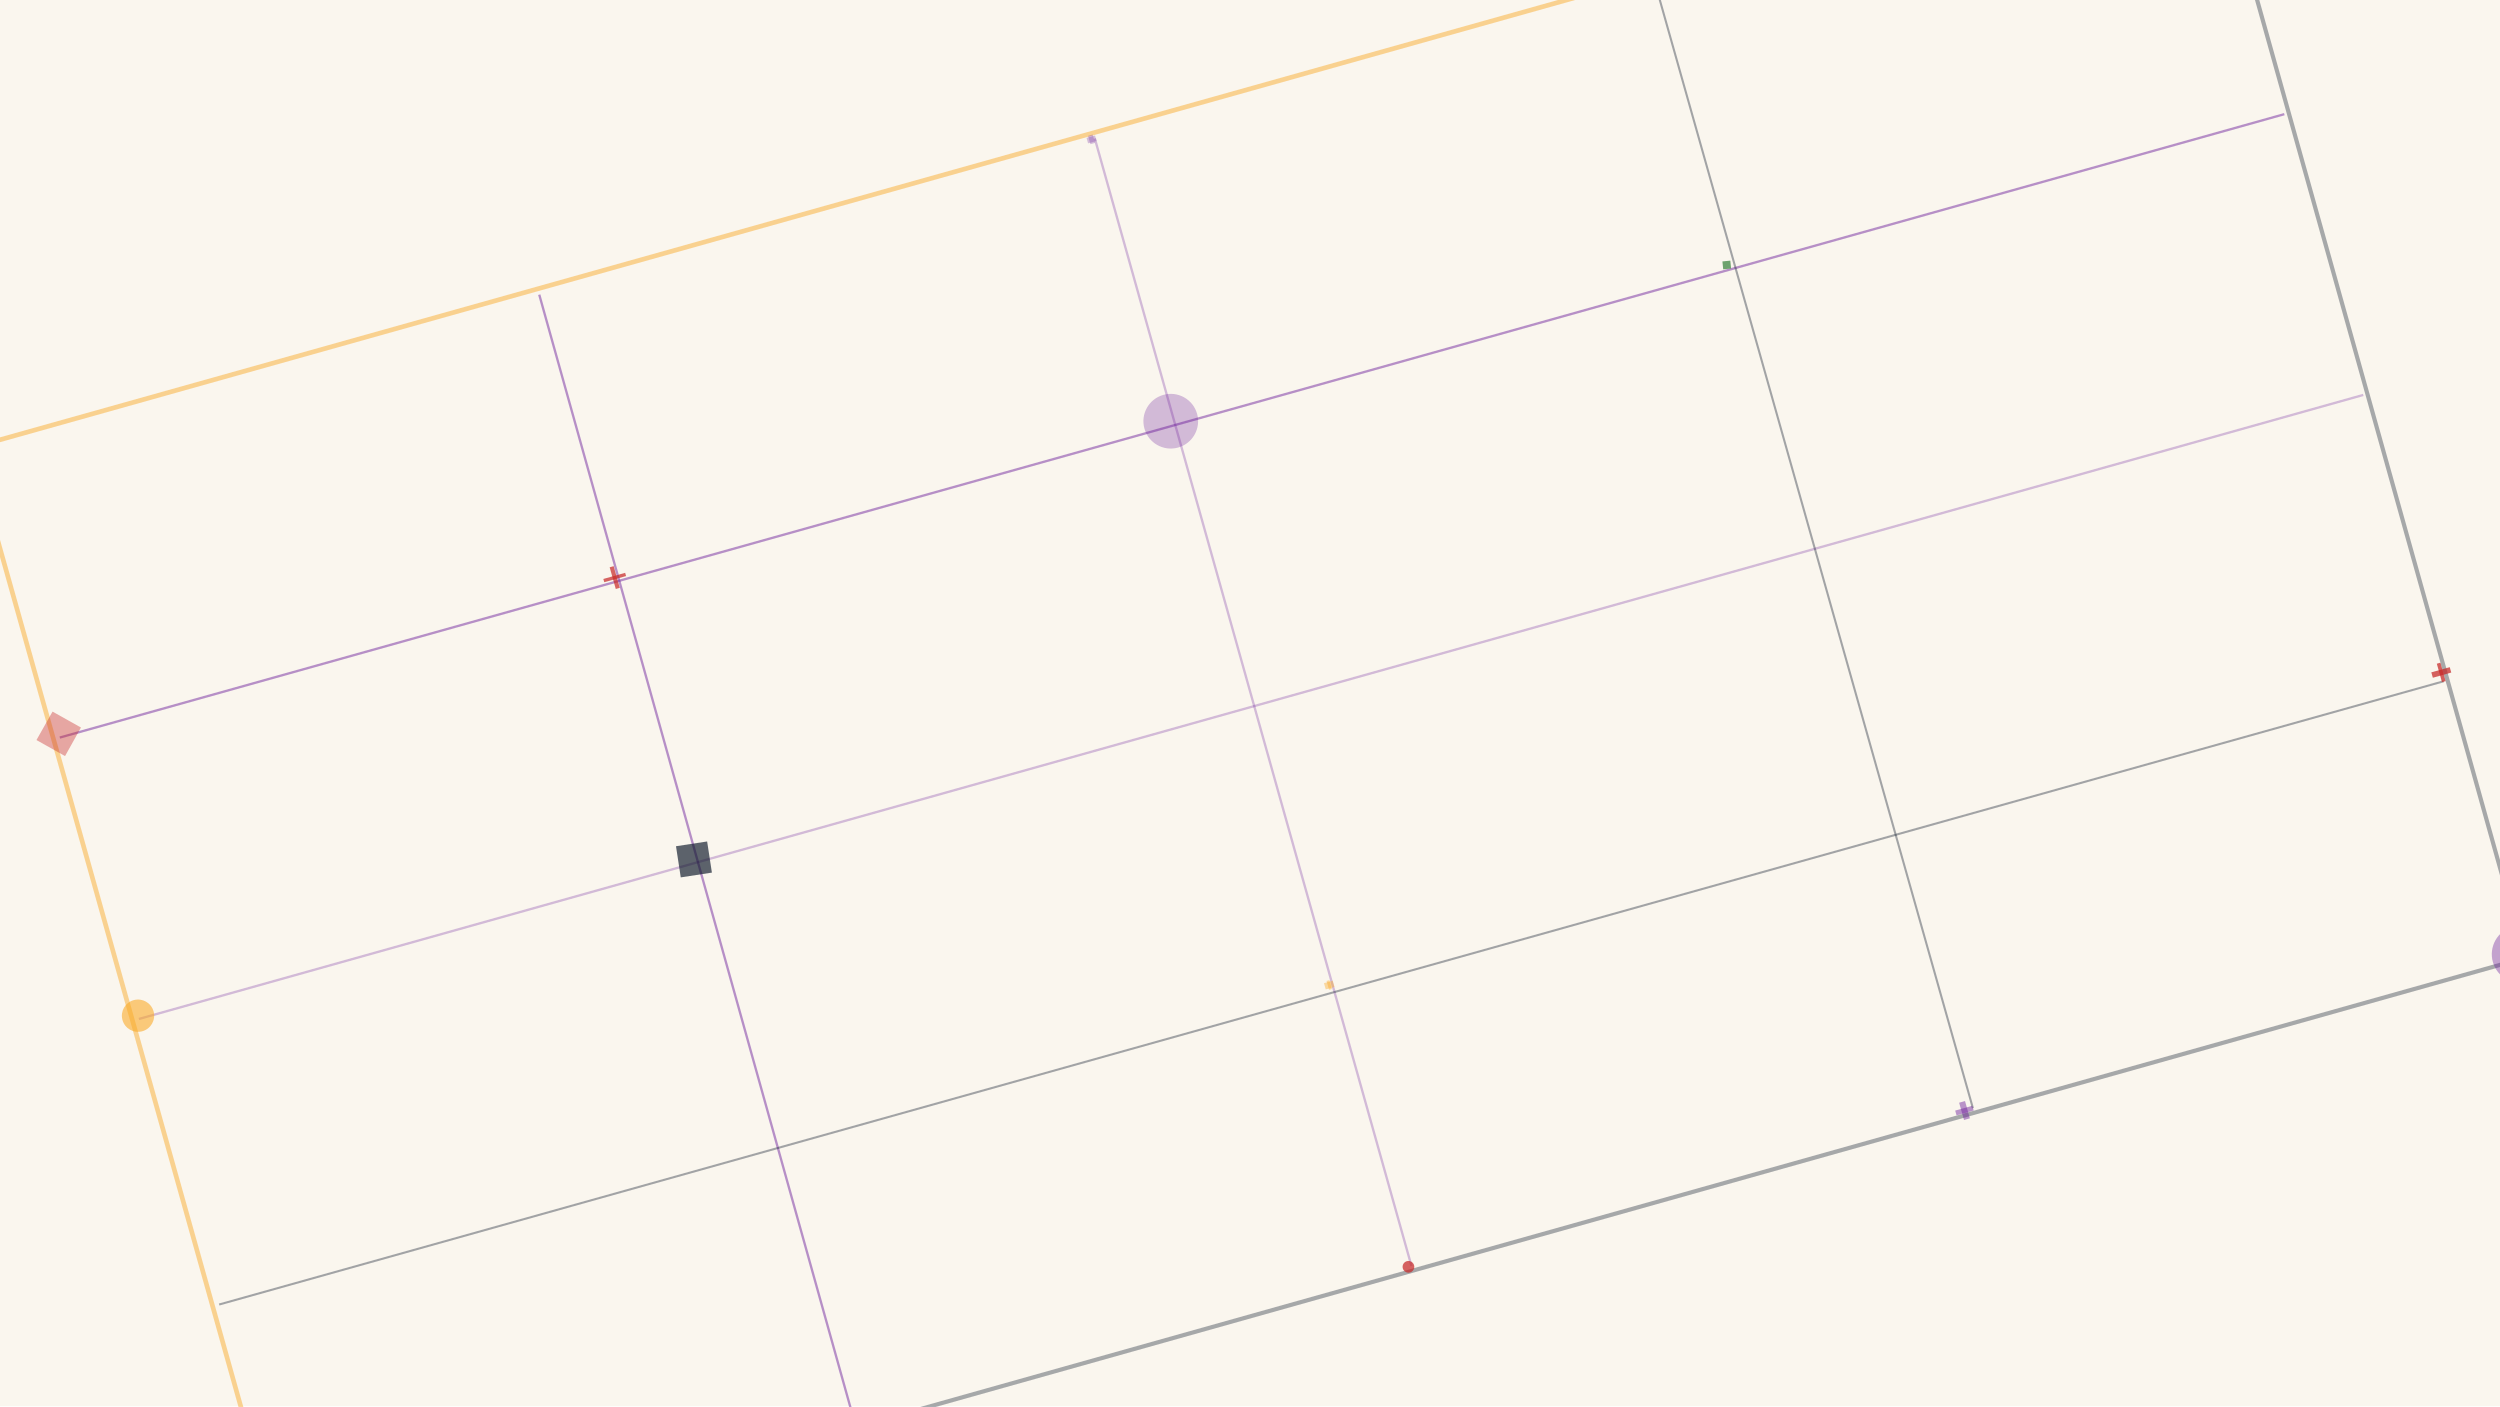
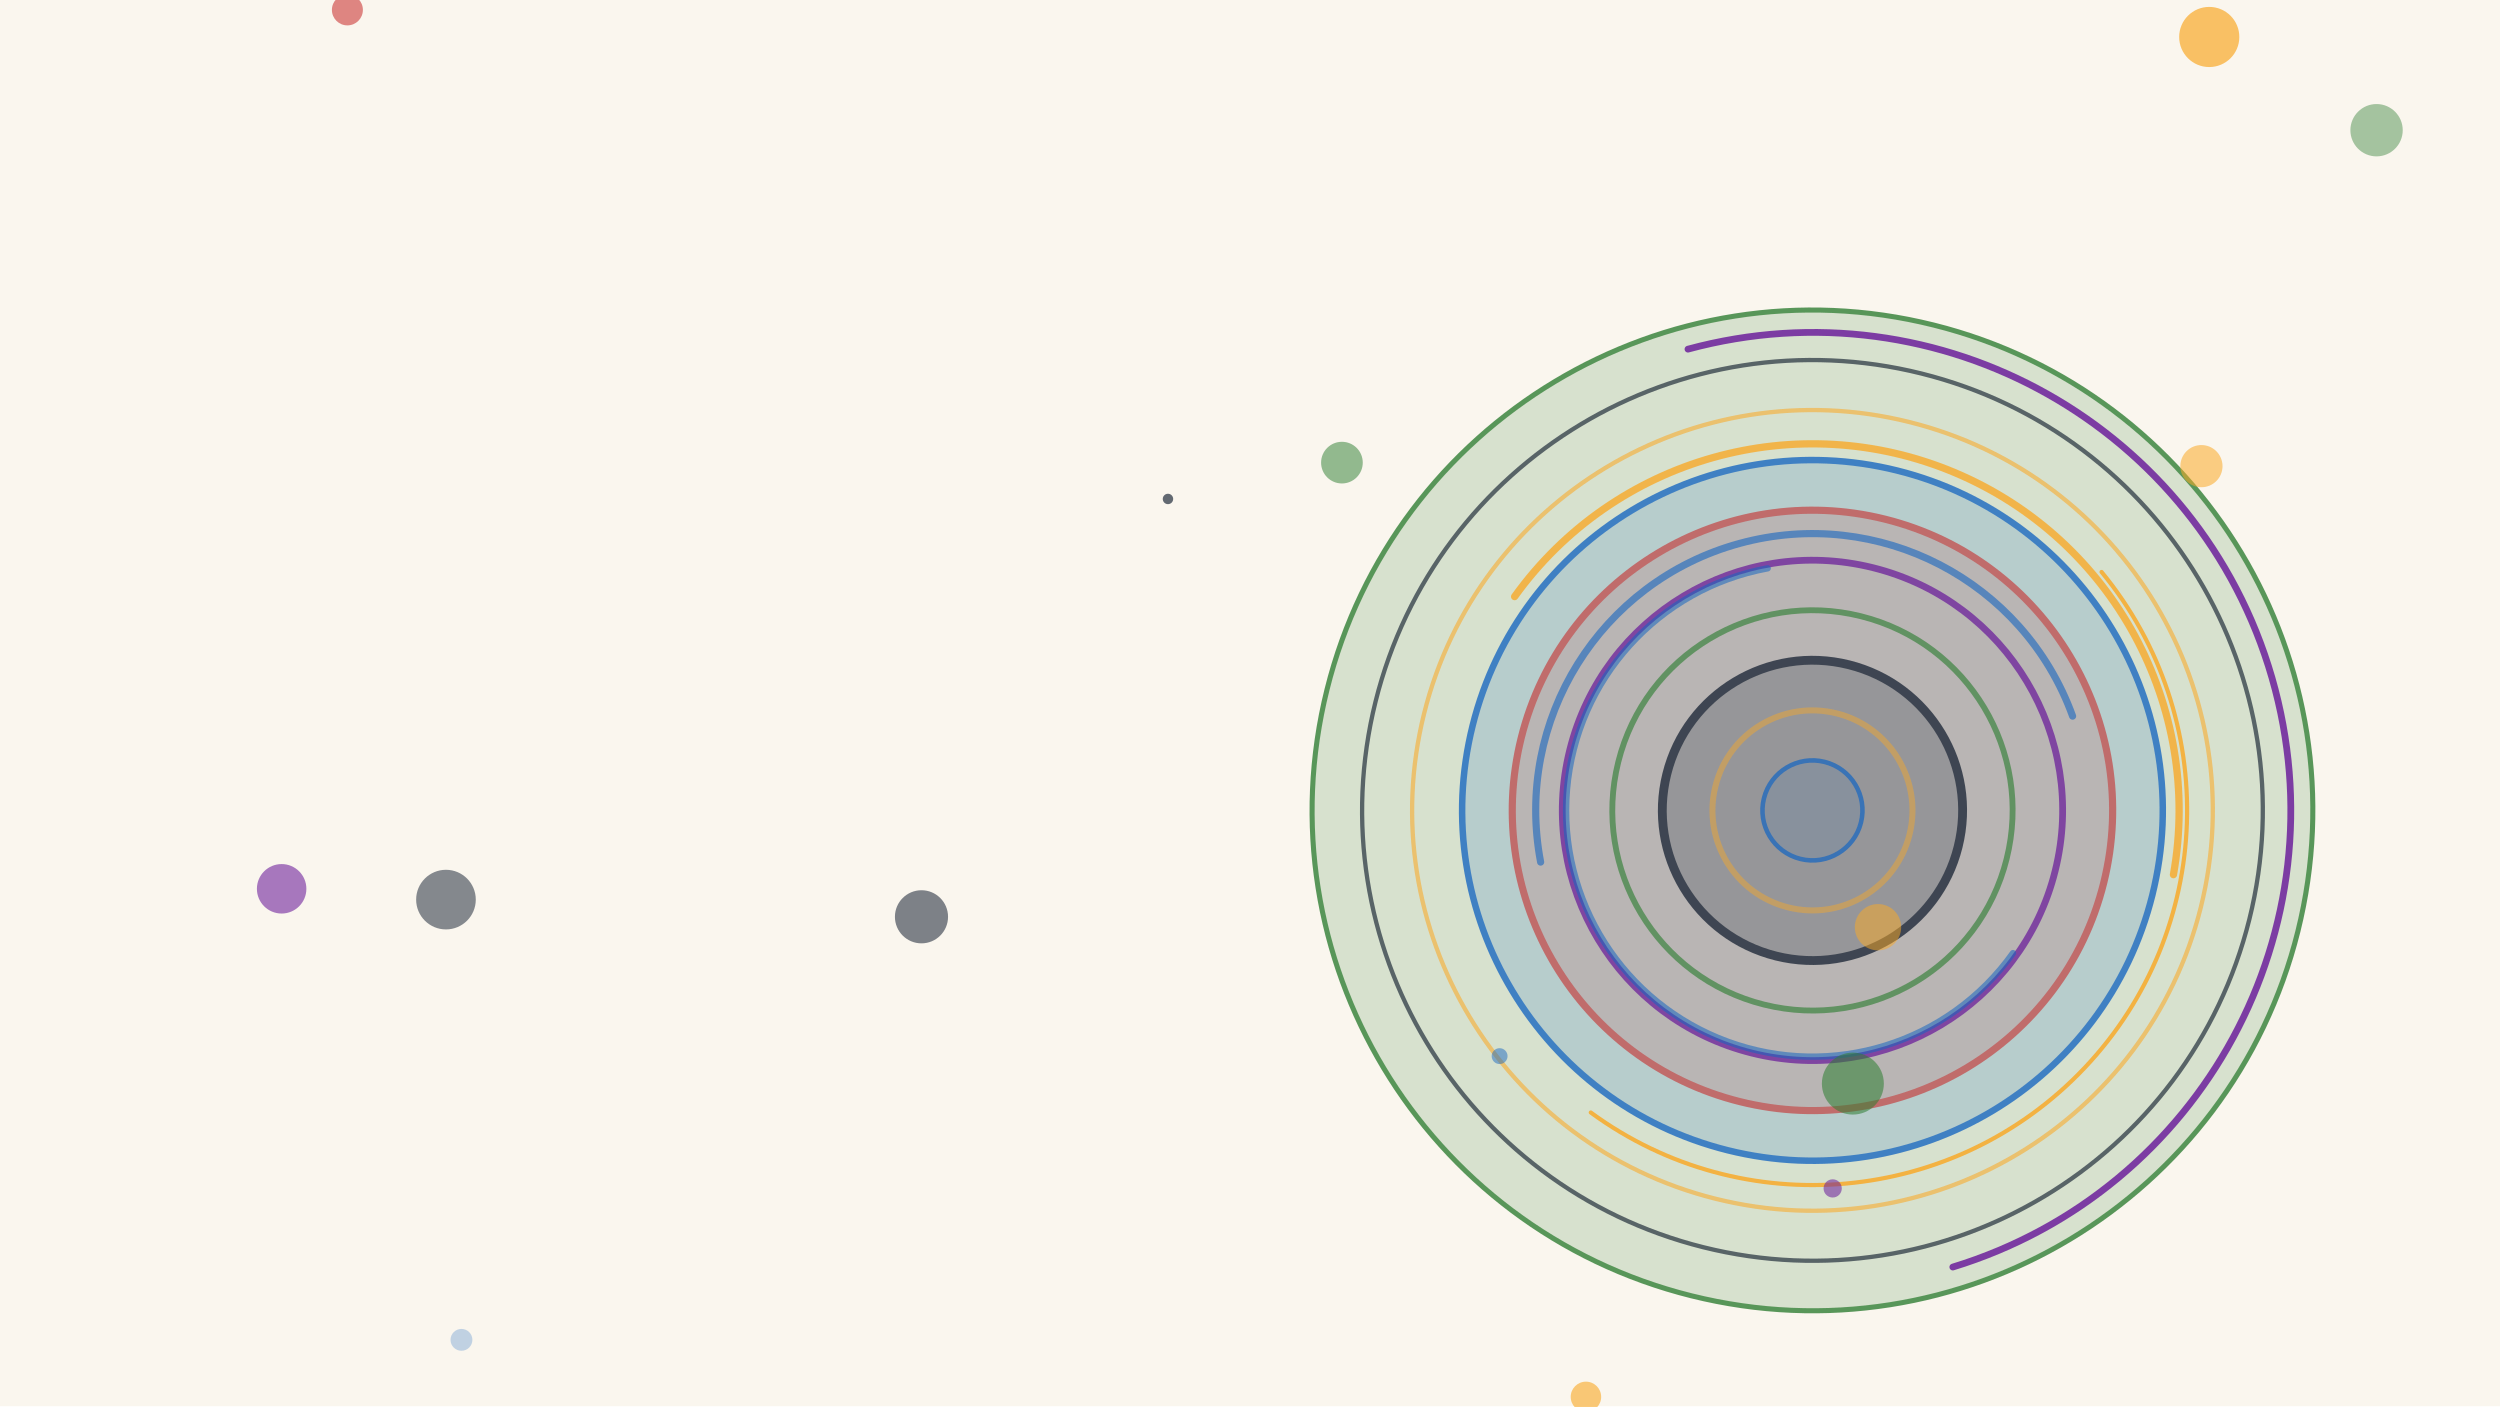
<svg xmlns="http://www.w3.org/2000/svg" viewBox="0 0 1920 1080" width="1920" height="1080">
  <rect width="1920" height="1080" fill="#FAF6EE" />
-   <g transform="rotate(-15.7 960 540)">
-     <line x1="72.869" y1="85.5" x2="1847.131" y2="86.1" stroke="#F9A825" stroke-width="3.6" opacity="0.47" />
-     <line x1="68.0" y1="90.292" x2="67.6" y2="989.708" stroke="#F9A825" stroke-width="3.6" opacity="0.47" />
-     <line x1="72.869" y1="318.1" x2="1847.131" y2="319.5" stroke="#6A1B9A" stroke-width="1.8" opacity="0.47" />
-     <line x1="519.4" y1="90.292" x2="518.2" y2="989.708" stroke="#6A1B9A" stroke-width="1.8" opacity="0.47" />
-     <line x1="72.869" y1="542.6" x2="1847.131" y2="543.5" stroke="#6A1B9A" stroke-width="1.8" opacity="0.28" />
-     <line x1="962.6" y1="90.292" x2="962.4" y2="989.708" stroke="#6A1B9A" stroke-width="1.8" opacity="0.28" />
-     <line x1="72.869" y1="770.4" x2="1847.131" y2="771.9" stroke="#0A1628" stroke-width="1.6" opacity="0.37" />
-     <line x1="1409.1" y1="90.292" x2="1410.3" y2="989.708" stroke="#0A1628" stroke-width="1.6" opacity="0.37" />
-     <line x1="72.869" y1="993.5" x2="1847.131" y2="993.3" stroke="#0A1628" stroke-width="3.2" opacity="0.35" />
-     <line x1="1850.9" y1="90.292" x2="1849.9" y2="989.708" stroke="#0A1628" stroke-width="3.2" opacity="0.35" />
-     <circle cx="72.9" cy="90.3" r="9.6" fill="#1565C0" opacity="0.58" />
-     <polygon points="72.9,297.4 90.6,315.1 72.9,332.9 55.1,315.1" fill="#C62828" opacity="0.39" />
-     <circle cx="72.9" cy="540.0" r="12.4" fill="#F9A825" opacity="0.58" />
-     <line x1="63.4" y1="989.7" x2="82.4" y2="989.7" stroke="#1565C0" stroke-width="4.6" opacity="0.44" />
-     <line x1="72.9" y1="980.2" x2="72.9" y2="999.2" stroke="#1565C0" stroke-width="3.0" opacity="0.44" />
-     <line x1="507.7" y1="315.1" x2="525.1" y2="315.1" stroke="#C62828" stroke-width="2.6" opacity="0.71" />
-     <line x1="516.4" y1="306.5" x2="516.4" y2="323.8" stroke="#C62828" stroke-width="3.2" opacity="0.71" />
-     <rect x="504.3" y="527.9" width="24.2" height="24.2" fill="#0A1628" opacity="0.66" transform="rotate(7 516.4 540.0)" />
-     <line x1="956.6" y1="90.3" x2="963.4" y2="90.3" stroke="#6A1B9A" stroke-width="4.4" opacity="0.26" />
-     <line x1="960.0" y1="86.9" x2="960.0" y2="93.6" stroke="#6A1B9A" stroke-width="3.7" opacity="0.26" />
-     <circle cx="960.0" cy="315.1" r="21.0" fill="#6A1B9A" opacity="0.28" />
-     <line x1="956.5" y1="764.9" x2="963.5" y2="764.9" stroke="#F9A825" stroke-width="5.0" opacity="0.40" />
-     <line x1="960.0" y1="761.3" x2="960.0" y2="768.4" stroke="#F9A825" stroke-width="2.3" opacity="0.40" />
-     <circle cx="960.0" cy="989.7" r="4.5" fill="#C62828" opacity="0.72" />
-     <line x1="1391.8" y1="90.3" x2="1415.3" y2="90.3" stroke="#6A1B9A" stroke-width="2.5" opacity="0.55" />
-     <line x1="1403.6" y1="78.6" x2="1403.6" y2="102.0" stroke="#6A1B9A" stroke-width="4.3" opacity="0.55" />
-     <rect x="1400.5" y="312.1" width="6.1" height="6.1" fill="#2E7D32" opacity="0.68" transform="rotate(10 1403.6 315.1)" />
-     <line x1="1396.7" y1="989.7" x2="1410.4" y2="989.7" stroke="#6A1B9A" stroke-width="3.8" opacity="0.45" />
-     <line x1="1403.6" y1="982.8" x2="1403.6" y2="996.6" stroke="#6A1B9A" stroke-width="4.7" opacity="0.45" />
-     <line x1="1839.8" y1="764.9" x2="1854.5" y2="764.9" stroke="#C62828" stroke-width="4.3" opacity="0.73" />
-     <line x1="1847.1" y1="757.5" x2="1847.1" y2="772.2" stroke="#C62828" stroke-width="2.9" opacity="0.73" />
-     <circle cx="1847.1" cy="989.7" r="22.0" fill="#6A1B9A" opacity="0.38" />
+   <g transform="rotate(104 1392 622)">
+     <circle cx="1392.385" cy="621.934" r="384.2" fill="#2E7D32" fill-opacity="0.22" stroke="#2E7D32" stroke-width="3.9" opacity="0.79" />
+     <circle cx="1392.385" cy="621.934" r="345.8" fill="none" fill-opacity="0.00" stroke="#0A1628" stroke-width="3.3" opacity="0.62" />
+     <circle cx="1392.385" cy="621.934" r="307.4" fill="none" fill-opacity="0.00" stroke="#F9A825" stroke-width="3.3" opacity="0.57" />
+     <circle cx="1392.385" cy="621.934" r="269.0" fill="#1565C0" fill-opacity="0.21" stroke="#1565C0" stroke-width="5.0" opacity="0.78" />
+     <circle cx="1392.385" cy="621.934" r="230.5" fill="#C62828" fill-opacity="0.24" stroke="#C62828" stroke-width="5.5" opacity="0.59" />
+     <circle cx="1392.385" cy="621.934" r="192.1" fill="none" fill-opacity="0.00" stroke="#6A1B9A" stroke-width="5.2" opacity="0.73" />
+     <circle cx="1392.385" cy="621.934" r="153.7" fill="none" fill-opacity="0.00" stroke="#2E7D32" stroke-width="4.5" opacity="0.63" />
+     <circle cx="1392.385" cy="621.934" r="115.3" fill="#0A1628" fill-opacity="0.28" stroke="#0A1628" stroke-width="6.8" opacity="0.70" />
+     <circle cx="1392.385" cy="621.934" r="76.8" fill="none" fill-opacity="0.00" stroke="#F9A825" stroke-width="4.6" opacity="0.45" />
+     <circle cx="1392.385" cy="621.934" r="38.4" fill="#1565C0" fill-opacity="0.15" stroke="#1565C0" stroke-width="3.5" opacity="0.72" />
+     <path d="M 1481.4 814.9 A 212.5 212.5 0 0 1 1273.8 445.6" fill="none" stroke="#1565C0" stroke-width="5.5" opacity="0.60" stroke-linecap="round" />
+     <path d="M 1161.0 450.8 A 287.8 287.8 0 0 1 1658.7 731.0" fill="none" stroke="#F9A825" stroke-width="3.2" opacity="0.83" stroke-linecap="round" />
+     <path d="M 1461.5 446.0 A 189.1 189.1 0 1 1 1220.3 700.3" fill="none" stroke="#1565C0" stroke-width="4.9" opacity="0.54" stroke-linecap="round" />
+     <path d="M 1071.8 800.4 A 366.9 366.9 0 0 1 1706.6 432.5" fill="none" stroke="#6A1B9A" stroke-width="5.2" opacity="0.83" stroke-linecap="round" />
+     <path d="M 1288.4 883.6 A 281.6 281.6 0 0 1 1373.2 341.0" fill="none" stroke="#F9A825" stroke-width="5.6" opacity="0.78" stroke-linecap="round" />
  </g>
+   <circle cx="342.5" cy="690.9" r="22.9" fill="#0A1628" opacity="0.49" />
+   <circle cx="1151.7" cy="811.1" r="6.1" fill="#1565C0" opacity="0.48" />
+   <circle cx="1442.3" cy="712.1" r="17.8" fill="#F9A825" opacity="0.51" />
+   <circle cx="1423.0" cy="832.2" r="23.8" fill="#2E7D32" opacity="0.55" />
+   <circle cx="266.8" cy="7.6" r="11.9" fill="#C62828" opacity="0.55" />
+   <circle cx="216.3" cy="682.6" r="19.0" fill="#6A1B9A" opacity="0.58" />
+   <circle cx="707.7" cy="704.1" r="20.4" fill="#0A1628" opacity="0.52" />
+   <circle cx="1030.6" cy="355.3" r="16.0" fill="#2E7D32" opacity="0.51" />
+   <circle cx="1696.7" cy="28.4" r="23.1" fill="#F9A825" opacity="0.69" />
+   <circle cx="1407.5" cy="912.7" r="7.0" fill="#6A1B9A" opacity="0.55" />
+   <circle cx="1690.7" cy="358.0" r="16.2" fill="#F9A825" opacity="0.54" />
+   <circle cx="1218.0" cy="1072.8" r="11.7" fill="#F9A825" opacity="0.60" />
+   <circle cx="1825.2" cy="100.0" r="20.1" fill="#2E7D32" opacity="0.42" />
+   <circle cx="354.4" cy="1029.0" r="8.4" fill="#1565C0" opacity="0.25" />
+   <circle cx="897.0" cy="383.2" r="4.0" fill="#0A1628" opacity="0.63" />
</svg>
